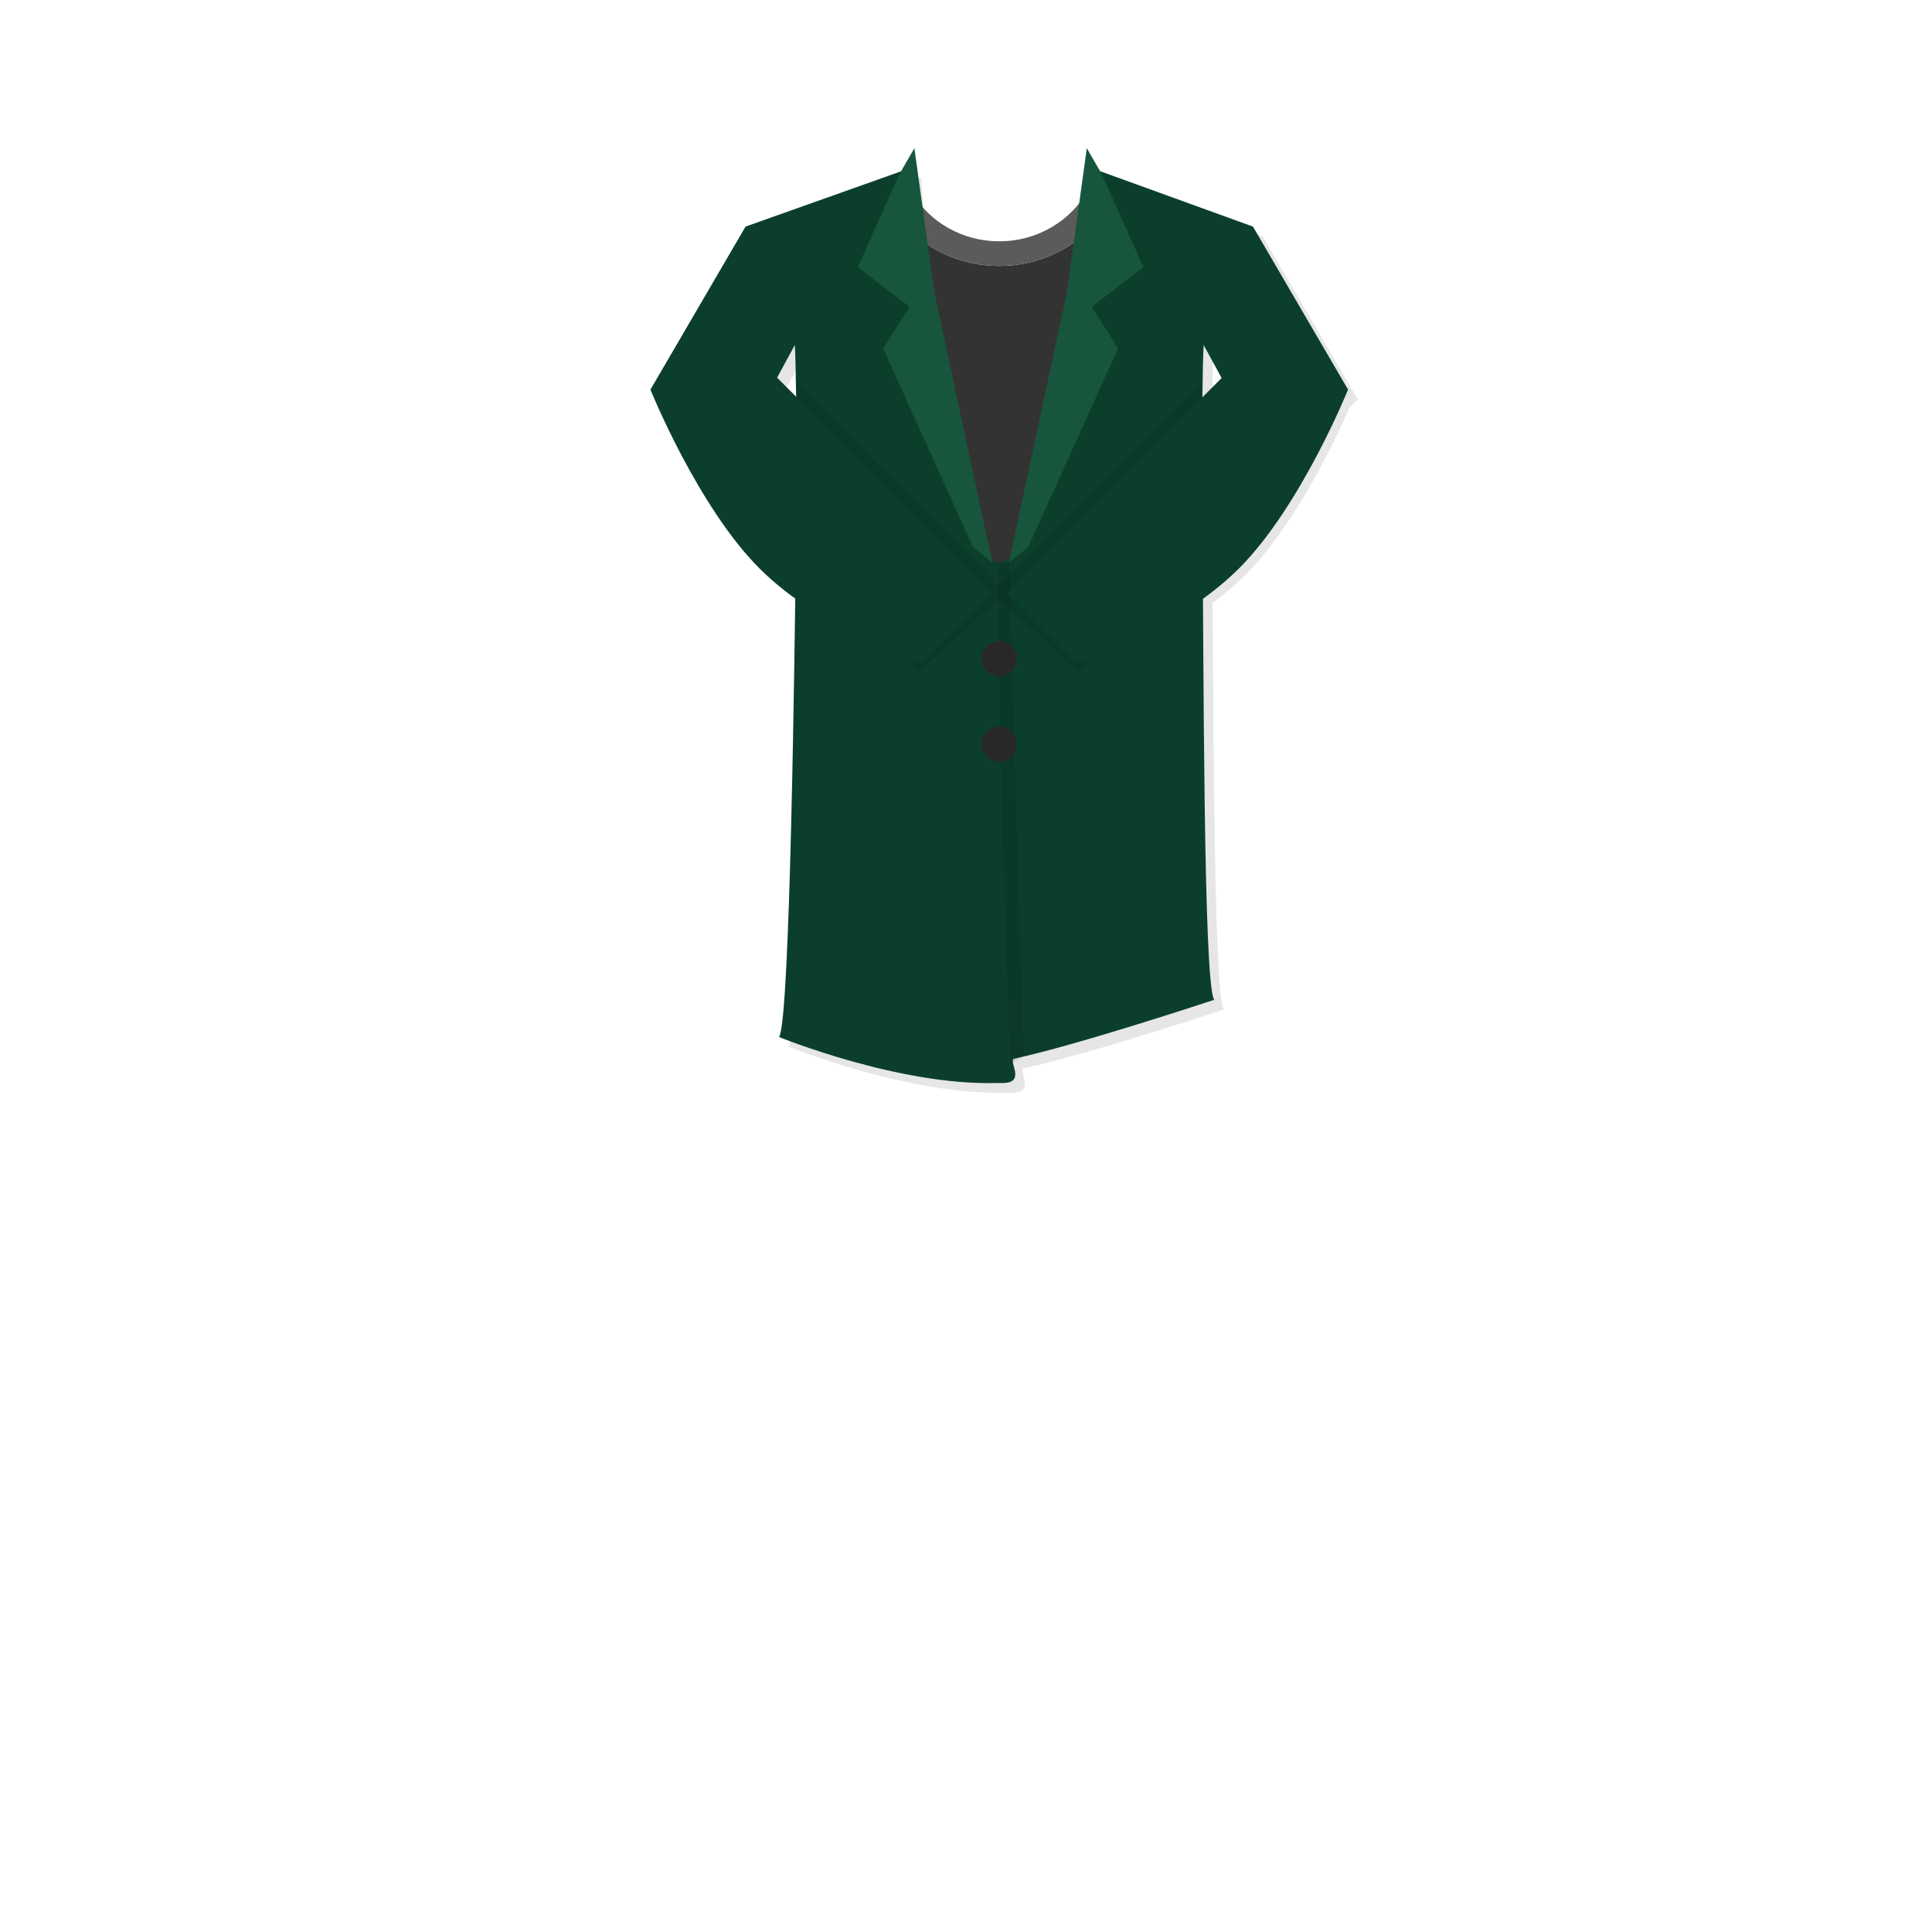
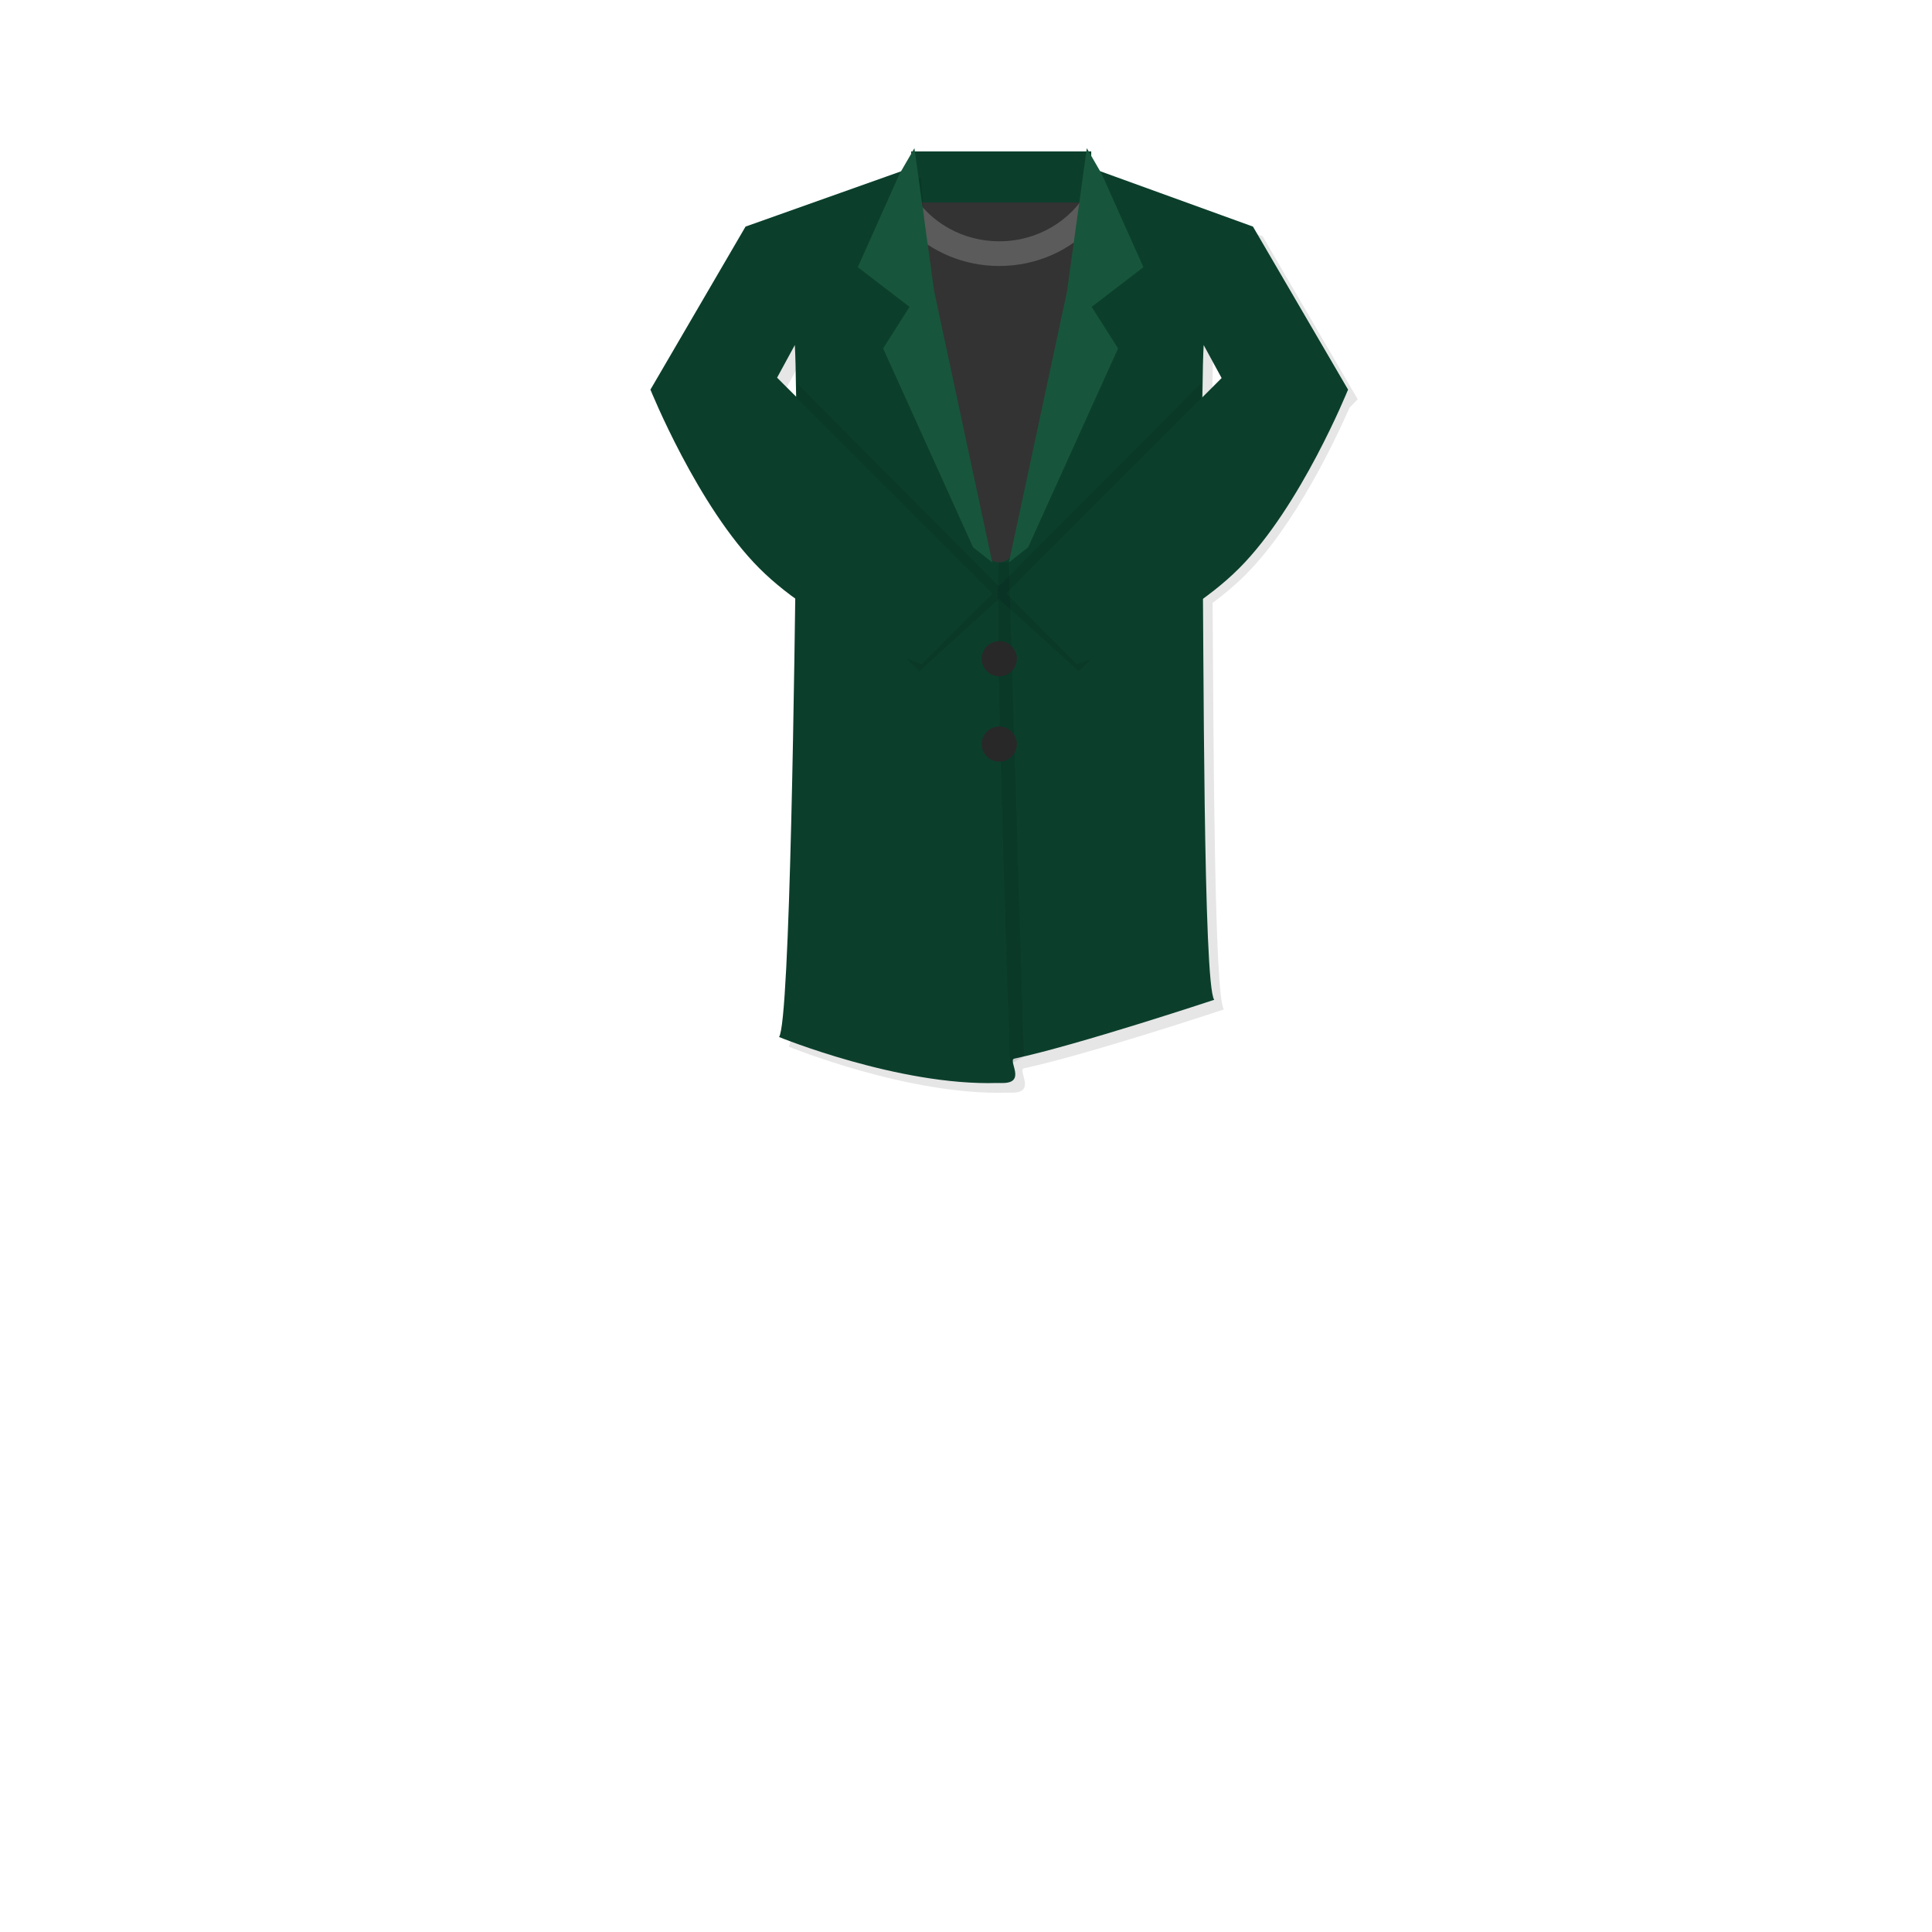
<svg xmlns="http://www.w3.org/2000/svg" version="1.1" id="레이어_1" x="0px" y="0px" width="600px" height="600px" viewBox="0 0 600 600" enable-background="new 0 0 600 600" xml:space="preserve">
+   <rect x="282.977" y="47.021" fill="#0B3F2C" width="55.914" height="56.136" />
+   <rect x="282.977" y="62.864" fill="#333333" width="55.914" height="56.136" />
  <g id="레이어_3">
</g>
  <g id="레이어_1_1_">
    <g id="레이어_2_1_" display="none">
      <rect x="196.5" y="45" display="inline" fill="none" stroke="#000000" stroke-miterlimit="10" width="229" height="229" />
      <rect x="196.5" y="284.241" display="inline" fill="none" stroke="#000000" stroke-miterlimit="10" width="229" height="272.759" />
      <rect x="440.5" y="45" display="inline" fill="none" stroke="#000000" stroke-miterlimit="10" width="127" height="127" />
      <rect x="440.5" y="188.833" display="inline" fill="none" stroke="#000000" stroke-miterlimit="10" width="127" height="127" />
      <rect x="440.5" y="333.5" display="inline" fill="none" stroke="#000000" stroke-miterlimit="10" width="127" height="223.5" />
    </g>
    <g id="레이어_1_3_">
	</g>
    <g id="레이어_2">
	</g>
  </g>
  <g>
    <path fill="none" d="M246.84,102.157l-5.509,10.131l5.912,5.912C247.146,110.375,247,104.61,246.84,102.157z" />
    <path fill="none" d="M373.812,102.157c-0.162,2.492-0.312,8.399-0.408,16.415l6.047-6.045L373.812,102.157z" />
    <path fill="#333333" d="M310.335,82.605c-11.004,0-20.943-4.355-28.069-11.365l-24.303,171.407   c13.647,4.232,33.822,9.23,51.691,8.683v0.024c0.224-0.011,0.447-0.018,0.672-0.027c0.224,0.01,0.447,0.017,0.672,0.027v-0.024   c21.109,0.647,45.441-6.445,58.418-10.87L339.889,69.693C332.691,77.603,322.125,82.605,310.335,82.605z" />
-     <path fill="#5B5B5B" d="M339.305,66.316c-1.665,2.117-3.577,4.046-5.693,5.75c2.1-1.691,3.996-3.604,5.652-5.702l-1.365-7.293   c-5.274,9.442-15.633,15.867-27.563,15.867c-11.461,0-21.478-5.927-26.928-14.762l-0.85,7.595c0.058,0.066,0.113,0.135,0.172,0.201   l-0.463,3.268c7.126,7.01,17.065,11.365,28.069,11.365c11.79,0,22.356-5.002,29.554-12.912L339.305,66.316z M333.606,72.07   c-0.522,0.42-1.057,0.827-1.603,1.219C332.55,72.896,333.085,72.49,333.606,72.07z M331.768,73.449   c-0.474,0.334-0.952,0.664-1.443,0.977C330.815,74.113,331.294,73.784,331.768,73.449z M329.814,74.731   c-0.409,0.252-0.818,0.505-1.239,0.742C328.996,75.236,329.405,74.983,329.814,74.731z M327.755,75.905   c-0.33,0.175-0.656,0.356-0.993,0.521C327.099,76.261,327.425,76.08,327.755,75.905z M325.489,77.008   c-0.201,0.089-0.397,0.188-0.602,0.274C325.092,77.196,325.288,77.098,325.489,77.008z M323.169,77.955   c-0.072,0.026-0.142,0.058-0.214,0.083C323.027,78.013,323.097,77.981,323.169,77.955z" />
+     <path fill="#5B5B5B" d="M339.305,66.316c-1.664,2.117-3.576,4.046-5.693,5.75c2.101-1.691,3.996-3.604,5.652-5.702l-1.365-7.293   c-5.273,9.442-15.633,15.867-27.562,15.867c-11.461,0-21.478-5.927-26.928-14.762l-0.85,7.595c0.058,0.066,0.113,0.135,0.172,0.201   l-0.463,3.268c7.126,7.01,17.065,11.365,28.069,11.365c11.79,0,22.355-5.002,29.555-12.912L339.305,66.316z M333.605,72.07   c-0.521,0.42-1.057,0.827-1.603,1.219C332.55,72.896,333.085,72.49,333.605,72.07z M331.768,73.449   c-0.474,0.334-0.951,0.664-1.442,0.977C330.814,74.113,331.294,73.784,331.768,73.449z M329.814,74.731   c-0.41,0.252-0.818,0.505-1.239,0.742C328.996,75.236,329.404,74.983,329.814,74.731z M327.755,75.905   c-0.33,0.175-0.655,0.356-0.993,0.521C327.1,76.261,327.425,76.08,327.755,75.905z M325.489,77.008   c-0.201,0.089-0.397,0.188-0.603,0.274C325.092,77.196,325.288,77.098,325.489,77.008z M323.169,77.955   c-0.071,0.026-0.142,0.058-0.214,0.083C323.027,78.013,323.098,77.981,323.169,77.955z" />
  </g>
-   <path opacity="0.1" d="M419.112,126.604l2.54-2.604l-29.536-50.631l-50.541-18.314c-0.456,9.213-10.433,122.601-28.329,122.601  c-17.896,0-26.714-113.388-27.169-122.601l-51.541,18.314L205,124l45.214,45.973c-0.413,34.051-1.813,150.519-5.274,155.08  c0,0,37.228,15.212,67.714,14.277v0.023c0.224-0.011,0.447-0.018,0.672-0.026c0.224,0.01,0.447,0.017,0.672,0.026v-0.023  c8.137,0.249,1.824-7.098,4.016-7.566c19.795-4.235,62.074-18.271,62.074-18.271c-2.989-3.94-3.221-83.146-3.503-126.264  c3.606-2.673,7.081-5.582,10.228-8.729C402.326,162.986,414.883,136.246,419.112,126.604z M244.331,120.287l5.509-10.13  c0.16,2.453,0.307,8.218,0.403,16.042L244.331,120.287z M381.682,119.111l-5.248,5.249c0.096-6.885,0.232-11.947,0.379-14.203  L381.682,119.111z" />
-   <path fill="#0B3F2C" d="M418.652,121l-29.536-50.631l-50.541-18.314c-0.456,9.213-10.433,122.601-28.329,122.601  c-17.896,0-26.714-113.388-27.169-122.601l-51.541,18.314L202,121l45.214,45.973c-0.413,34.051-1.813,150.519-5.274,155.08  c0,0,37.228,15.212,67.714,14.277v0.023c0.224-0.011,0.447-0.018,0.672-0.026c0.224,0.01,0.447,0.017,0.672,0.026v-0.023  c8.137,0.249,1.824-7.098,4.016-7.566c19.795-4.235,62.074-18.271,62.074-18.271c-3.447-4.546-3.227-109.21-3.646-143.157  L418.652,121z M246.84,107.157c0.16,2.453,0.307,8.218,0.403,16.042l-5.912-5.912L246.84,107.157z M373.404,123.572  c0.097-8.016,0.246-13.923,0.408-16.415l5.639,10.369L373.404,123.572z" />
+   <path opacity="0.1" enable-background="new    " d="M419.112,126.604l2.54-2.604l-29.536-50.631l-50.541-18.314  c-0.456,9.213-10.433,122.601-28.329,122.601c-17.896,0-26.714-113.388-27.169-122.601l-51.541,18.314L205,124l45.214,45.973  c-0.413,34.051-1.813,150.519-5.274,155.08c0,0,37.228,15.212,67.714,14.277v0.022c0.224-0.011,0.447-0.018,0.672-0.025  c0.224,0.01,0.447,0.017,0.672,0.025v-0.022c8.137,0.249,1.824-7.098,4.016-7.566c19.795-4.234,62.074-18.271,62.074-18.271  c-2.988-3.94-3.221-83.146-3.503-126.264c3.606-2.673,7.081-5.582,10.228-8.729C402.326,162.986,414.883,136.246,419.112,126.604z   M244.331,120.287l5.509-10.13c0.16,2.453,0.307,8.218,0.403,16.042L244.331,120.287z M381.682,119.111l-5.248,5.249  c0.097-6.885,0.232-11.947,0.379-14.203L381.682,119.111z" />
+   <path fill="#0B3F2C" d="M418.652,121l-29.536-50.631l-50.541-18.314c-0.456,9.213-10.433,122.601-28.329,122.601  c-17.896,0-26.714-113.388-27.169-122.601l-51.541,18.314L202,121l45.214,45.973c-0.413,34.051-1.813,150.519-5.274,155.08  c0,0,37.228,15.212,67.714,14.277v0.022c0.224-0.011,0.447-0.018,0.672-0.025c0.224,0.01,0.447,0.017,0.672,0.025v-0.022  c8.137,0.249,1.824-7.098,4.016-7.566c19.795-4.234,62.074-18.271,62.074-18.271c-3.447-4.546-3.227-109.21-3.646-143.157  L418.652,121z M246.84,107.157c0.16,2.453,0.307,8.218,0.403,16.042l-5.912-5.912L246.84,107.157z M373.404,123.572  c0.097-8.016,0.246-13.923,0.408-16.415l5.639,10.369L373.404,123.572z" />
  <polygon opacity="0.1" enable-background="new    " points="310.246,182.042 247.554,119 247.554,170.5 285.5,208.5   310.246,186.036 334.993,208.5 372.938,170.5 372.938,119 " />
  <path fill="#0B3F2C" d="M202,121l33.688-9.164l72.468,72.468l-21.9,21.9c0,0-31.25-10.533-50.423-29.705S202,121,202,121z" />
  <path fill="#0B3F2C" d="M384.812,176.5c-19.172,19.172-50.422,29.705-50.422,29.705l-21.9-21.9l72.468-72.468L418.646,121  C418.646,121,403.985,157.328,384.812,176.5z" />
  <g opacity="0.1">
    <path fill="none" d="M373.812,107.157c-0.162,2.492-0.312,8.399-0.408,16.415l6.047-6.045L373.812,107.157z" />
    <path fill="none" d="M241.331,117.288l5.912,5.912c-0.096-7.824-0.243-13.59-0.403-16.042L241.331,117.288z" />
  </g>
  <g>
    <polygon fill="#17563C" points="290.115,90.464 283.977,46.021 279.344,54.031 266.409,82.976 282.471,95.301 274.272,108.205    302.203,169.969 308.159,174.656  " />
    <polygon fill="#17563C" points="331.378,90.464 337.518,46.021 342.148,54.031 355.084,82.976 339.021,95.301 347.221,108.205    319.29,169.969 313.334,174.656  " />
  </g>
-   <path opacity="0.1" enable-background="new    " d="M313.689,330.5c0,0-5.031-138.688-3.443-155.844h3.088l4.643,153.44  L313.689,330.5z" />
+   <path opacity="0.1" enable-background="new    " d="M313.689,330.5c0,0-5.031-138.688-3.443-155.844h3.088l4.643,153.439  L313.689,330.5z" />
  <circle fill="#282828" cx="310.326" cy="204.581" r="5.464" />
  <circle fill="#282828" cx="310.326" cy="231.081" r="5.464" />
</svg>
